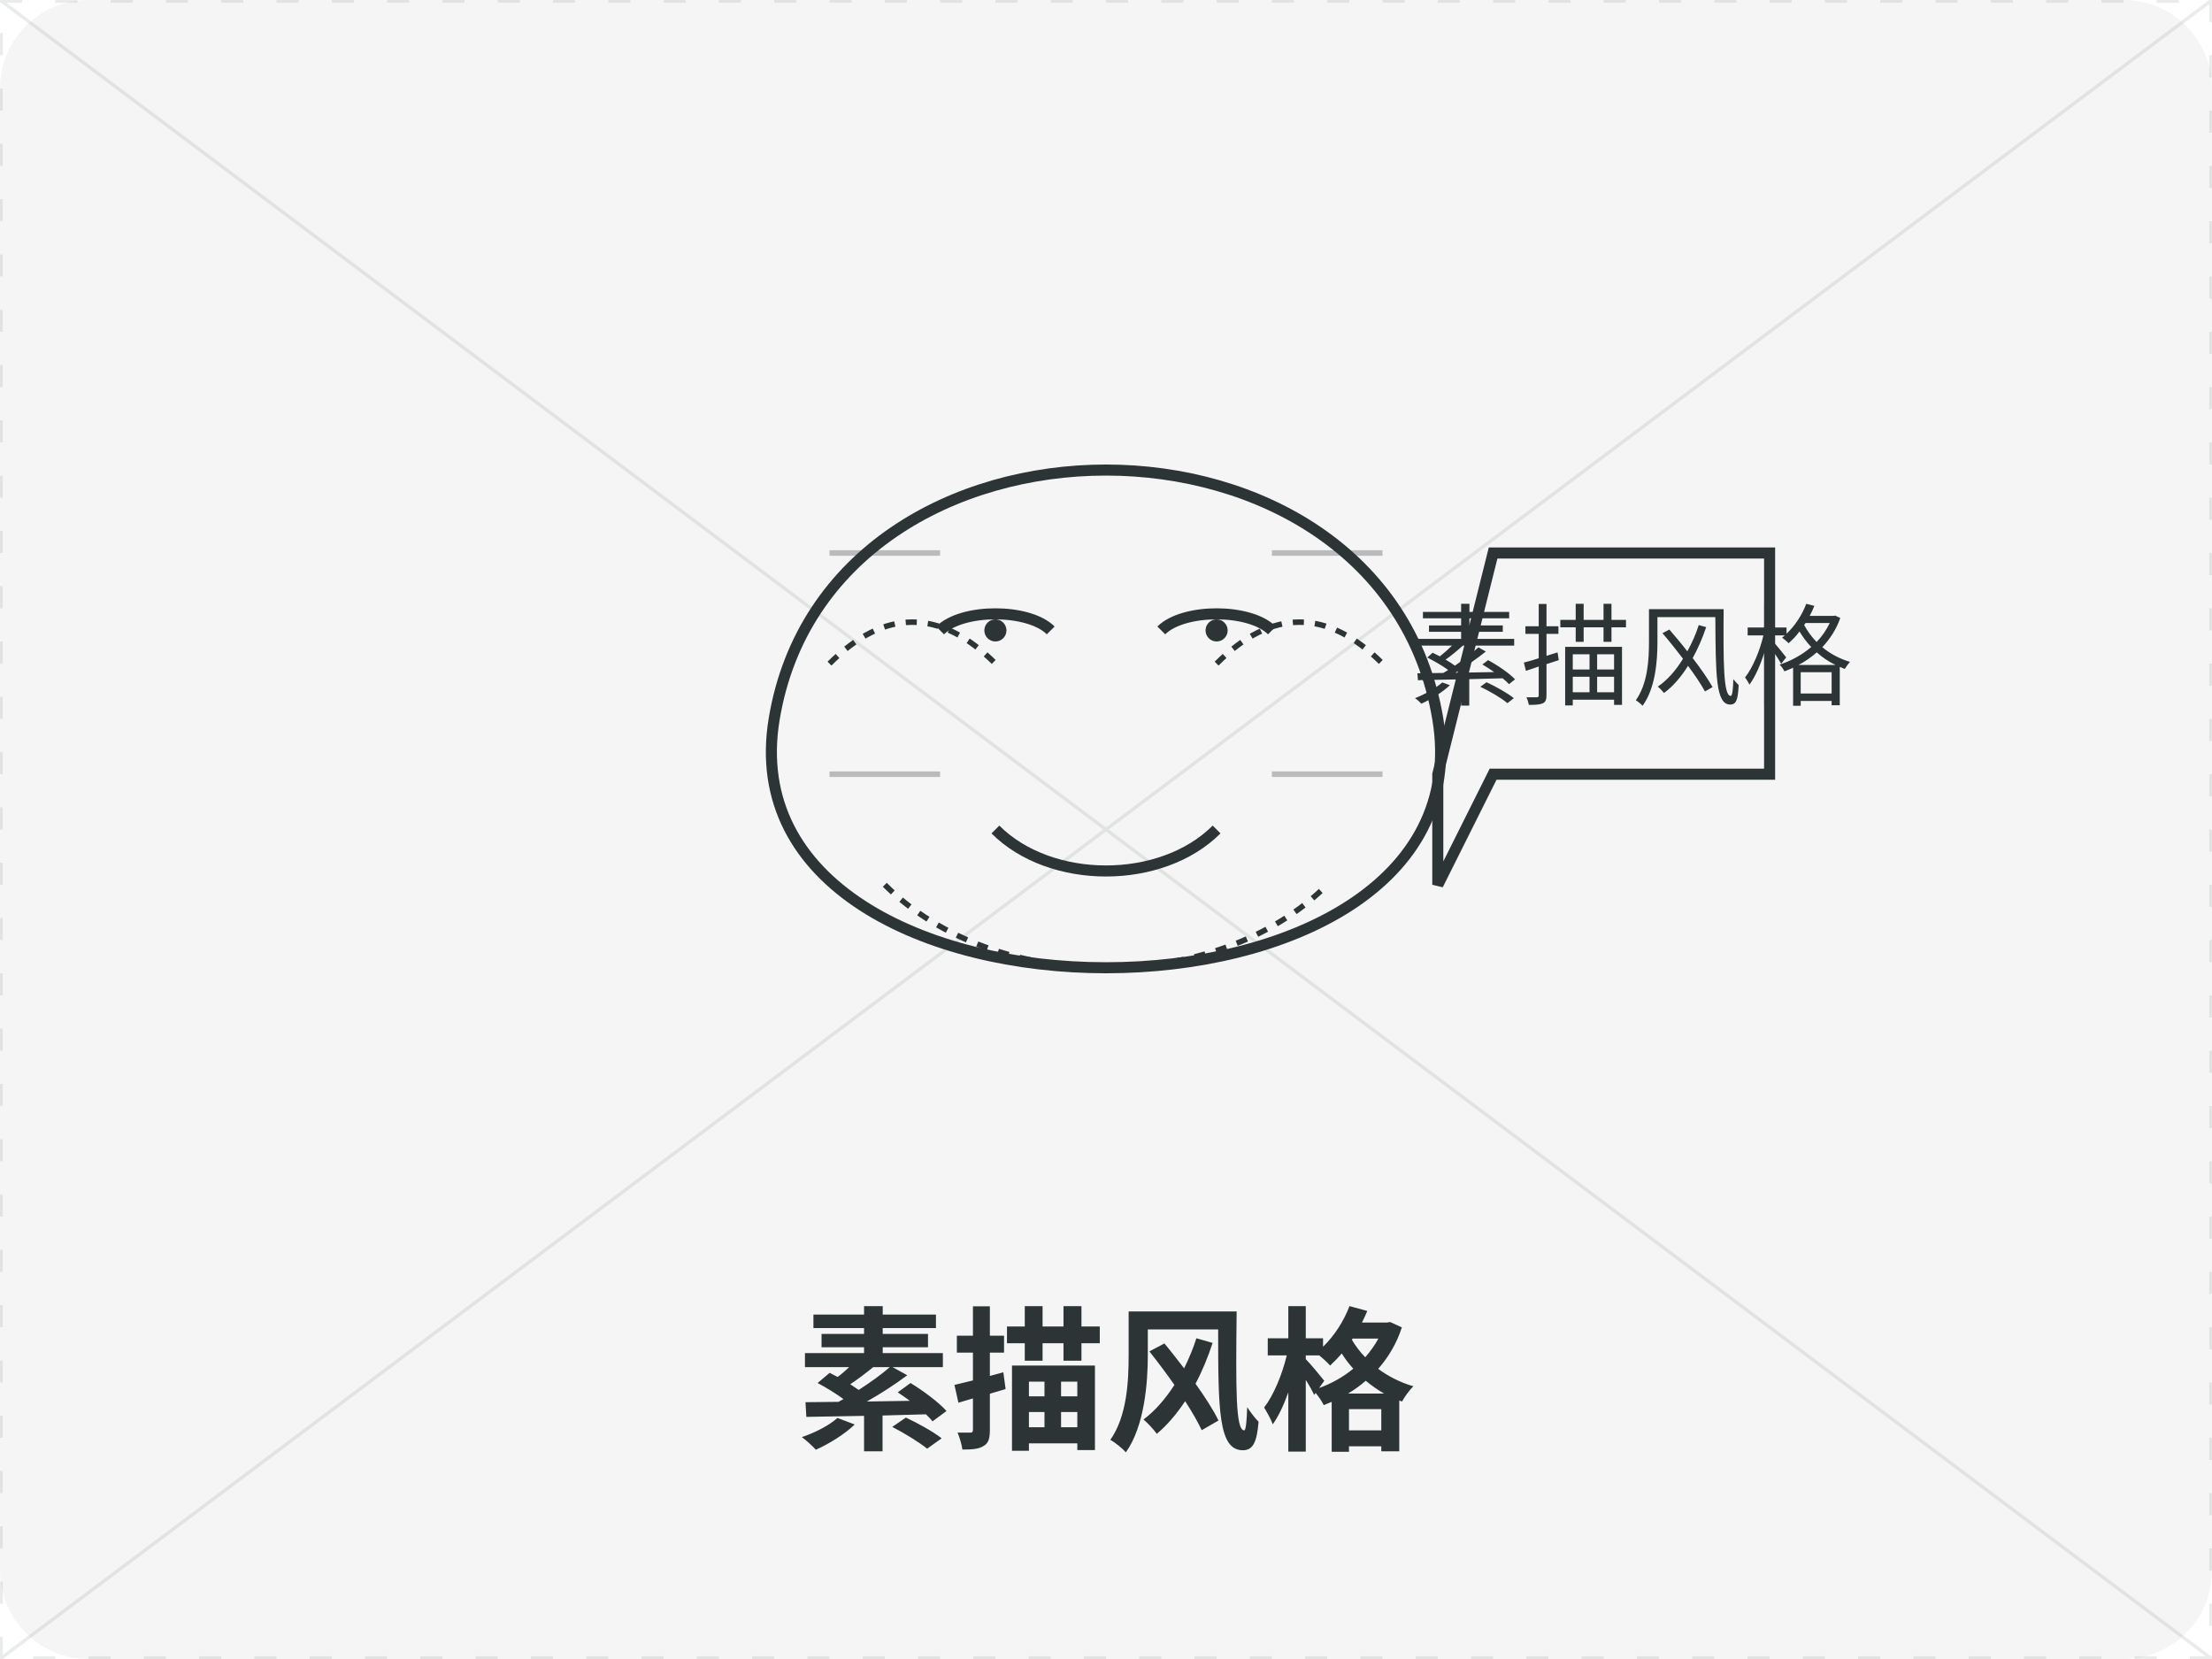
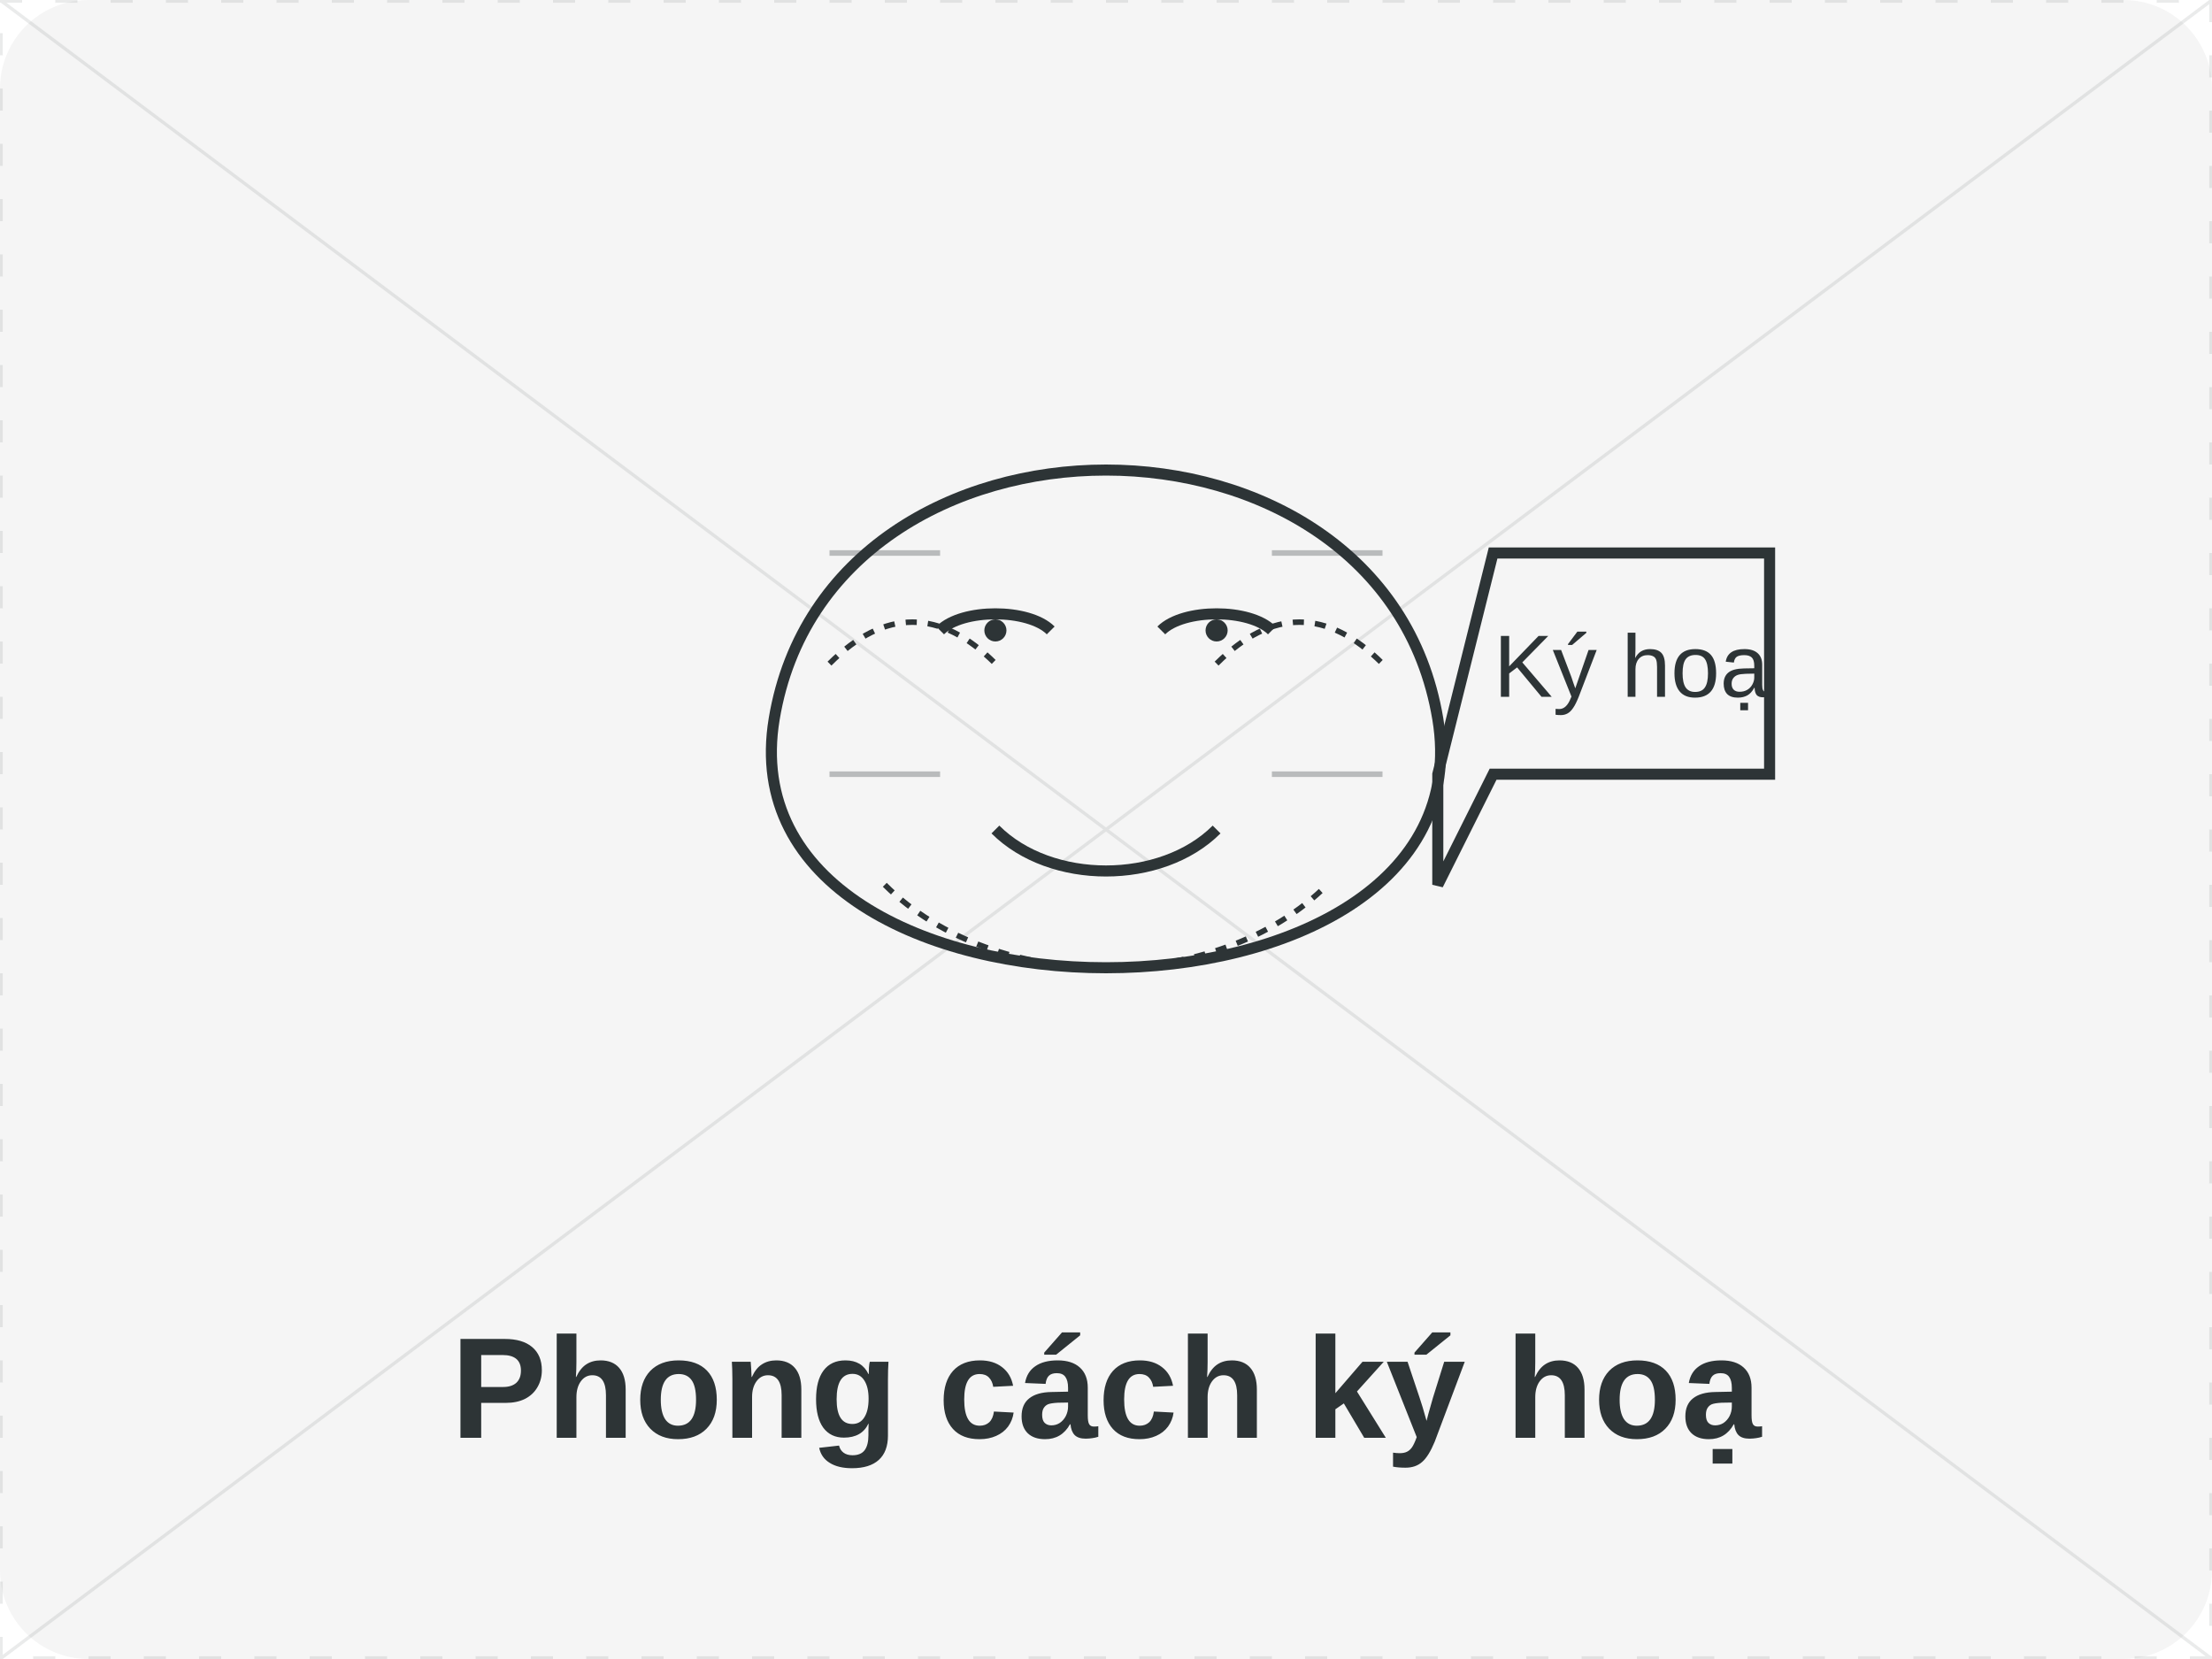
<svg xmlns="http://www.w3.org/2000/svg" width="200" height="150">
  <rect width="200" height="150" fill="#f5f5f5" rx="8" ry="8" />
  <g opacity="0.1">
    <rect x="0" y="0" width="200" height="150" fill="none" stroke="#2d3436" stroke-width="0.5" stroke-dasharray="2,3" />
    <line x1="0" y1="0" x2="200" y2="150" stroke="#2d3436" stroke-width="0.3" />
    <line x1="200" y1="0" x2="0" y2="150" stroke="#2d3436" stroke-width="0.3" />
  </g>
  <g transform="translate(40, 25)">
    <path d="M30 40 C 35 10, 85 10, 90 40 C 95 70, 25 70, 30 40" fill="none" stroke="#2d3436" stroke-width="1" />
    <path d="M45 32 C 47 30, 53 30, 55 32" fill="none" stroke="#2d3436" stroke-width="1" />
    <path d="M65 32 C 67 30, 73 30, 75 32" fill="none" stroke="#2d3436" stroke-width="1" />
    <circle cx="50" cy="32" r="1" fill="#2d3436" />
    <circle cx="70" cy="32" r="1" fill="#2d3436" />
    <path d="M50 50 C 55 55, 65 55, 70 50" fill="none" stroke="#2d3436" stroke-width="1" />
    <path d="M35 35 C 40 30, 45 30, 50 35" fill="none" stroke="#2d3436" stroke-width="0.5" stroke-dasharray="1,1" />
    <path d="M70 35 C 75 30, 80 30, 85 35" fill="none" stroke="#2d3436" stroke-width="0.5" stroke-dasharray="1,1" />
    <path d="M40 55 C 50 65, 70 65, 80 55" fill="none" stroke="#2d3436" stroke-width="0.5" stroke-dasharray="1,1" />
    <g opacity="0.3">
      <line x1="35" y1="25" x2="45" y2="25" stroke="#2d3436" stroke-width="0.5" />
      <line x1="75" y1="25" x2="85" y2="25" stroke="#2d3436" stroke-width="0.5" />
      <line x1="35" y1="45" x2="45" y2="45" stroke="#2d3436" stroke-width="0.5" />
      <line x1="75" y1="45" x2="85" y2="45" stroke="#2d3436" stroke-width="0.5" />
    </g>
    <path d="M95 25 L 120 25 L 120 45 L 95 45 L 90 55 L 90 45 Z" fill="none" stroke="#2d3436" stroke-width="1" />
-     <text x="107.5" y="38" font-family="Arial" font-size="10" text-anchor="middle" fill="#2d3436">素描风格</text>
+     <text x="107.5" y="38" font-family="Arial" font-size="8" text-anchor="middle" fill="#2d3436">Ký hoạ</text>
  </g>
-   <text x="100" y="130" font-family="Arial" font-size="14" font-weight="bold" text-anchor="middle" fill="#2d3436">素描风格</text>
+   <text x="100" y="130" font-family="Arial" font-size="13" font-weight="bold" text-anchor="middle" fill="#2d3436">Phong cách ký hoạ</text>
</svg>
